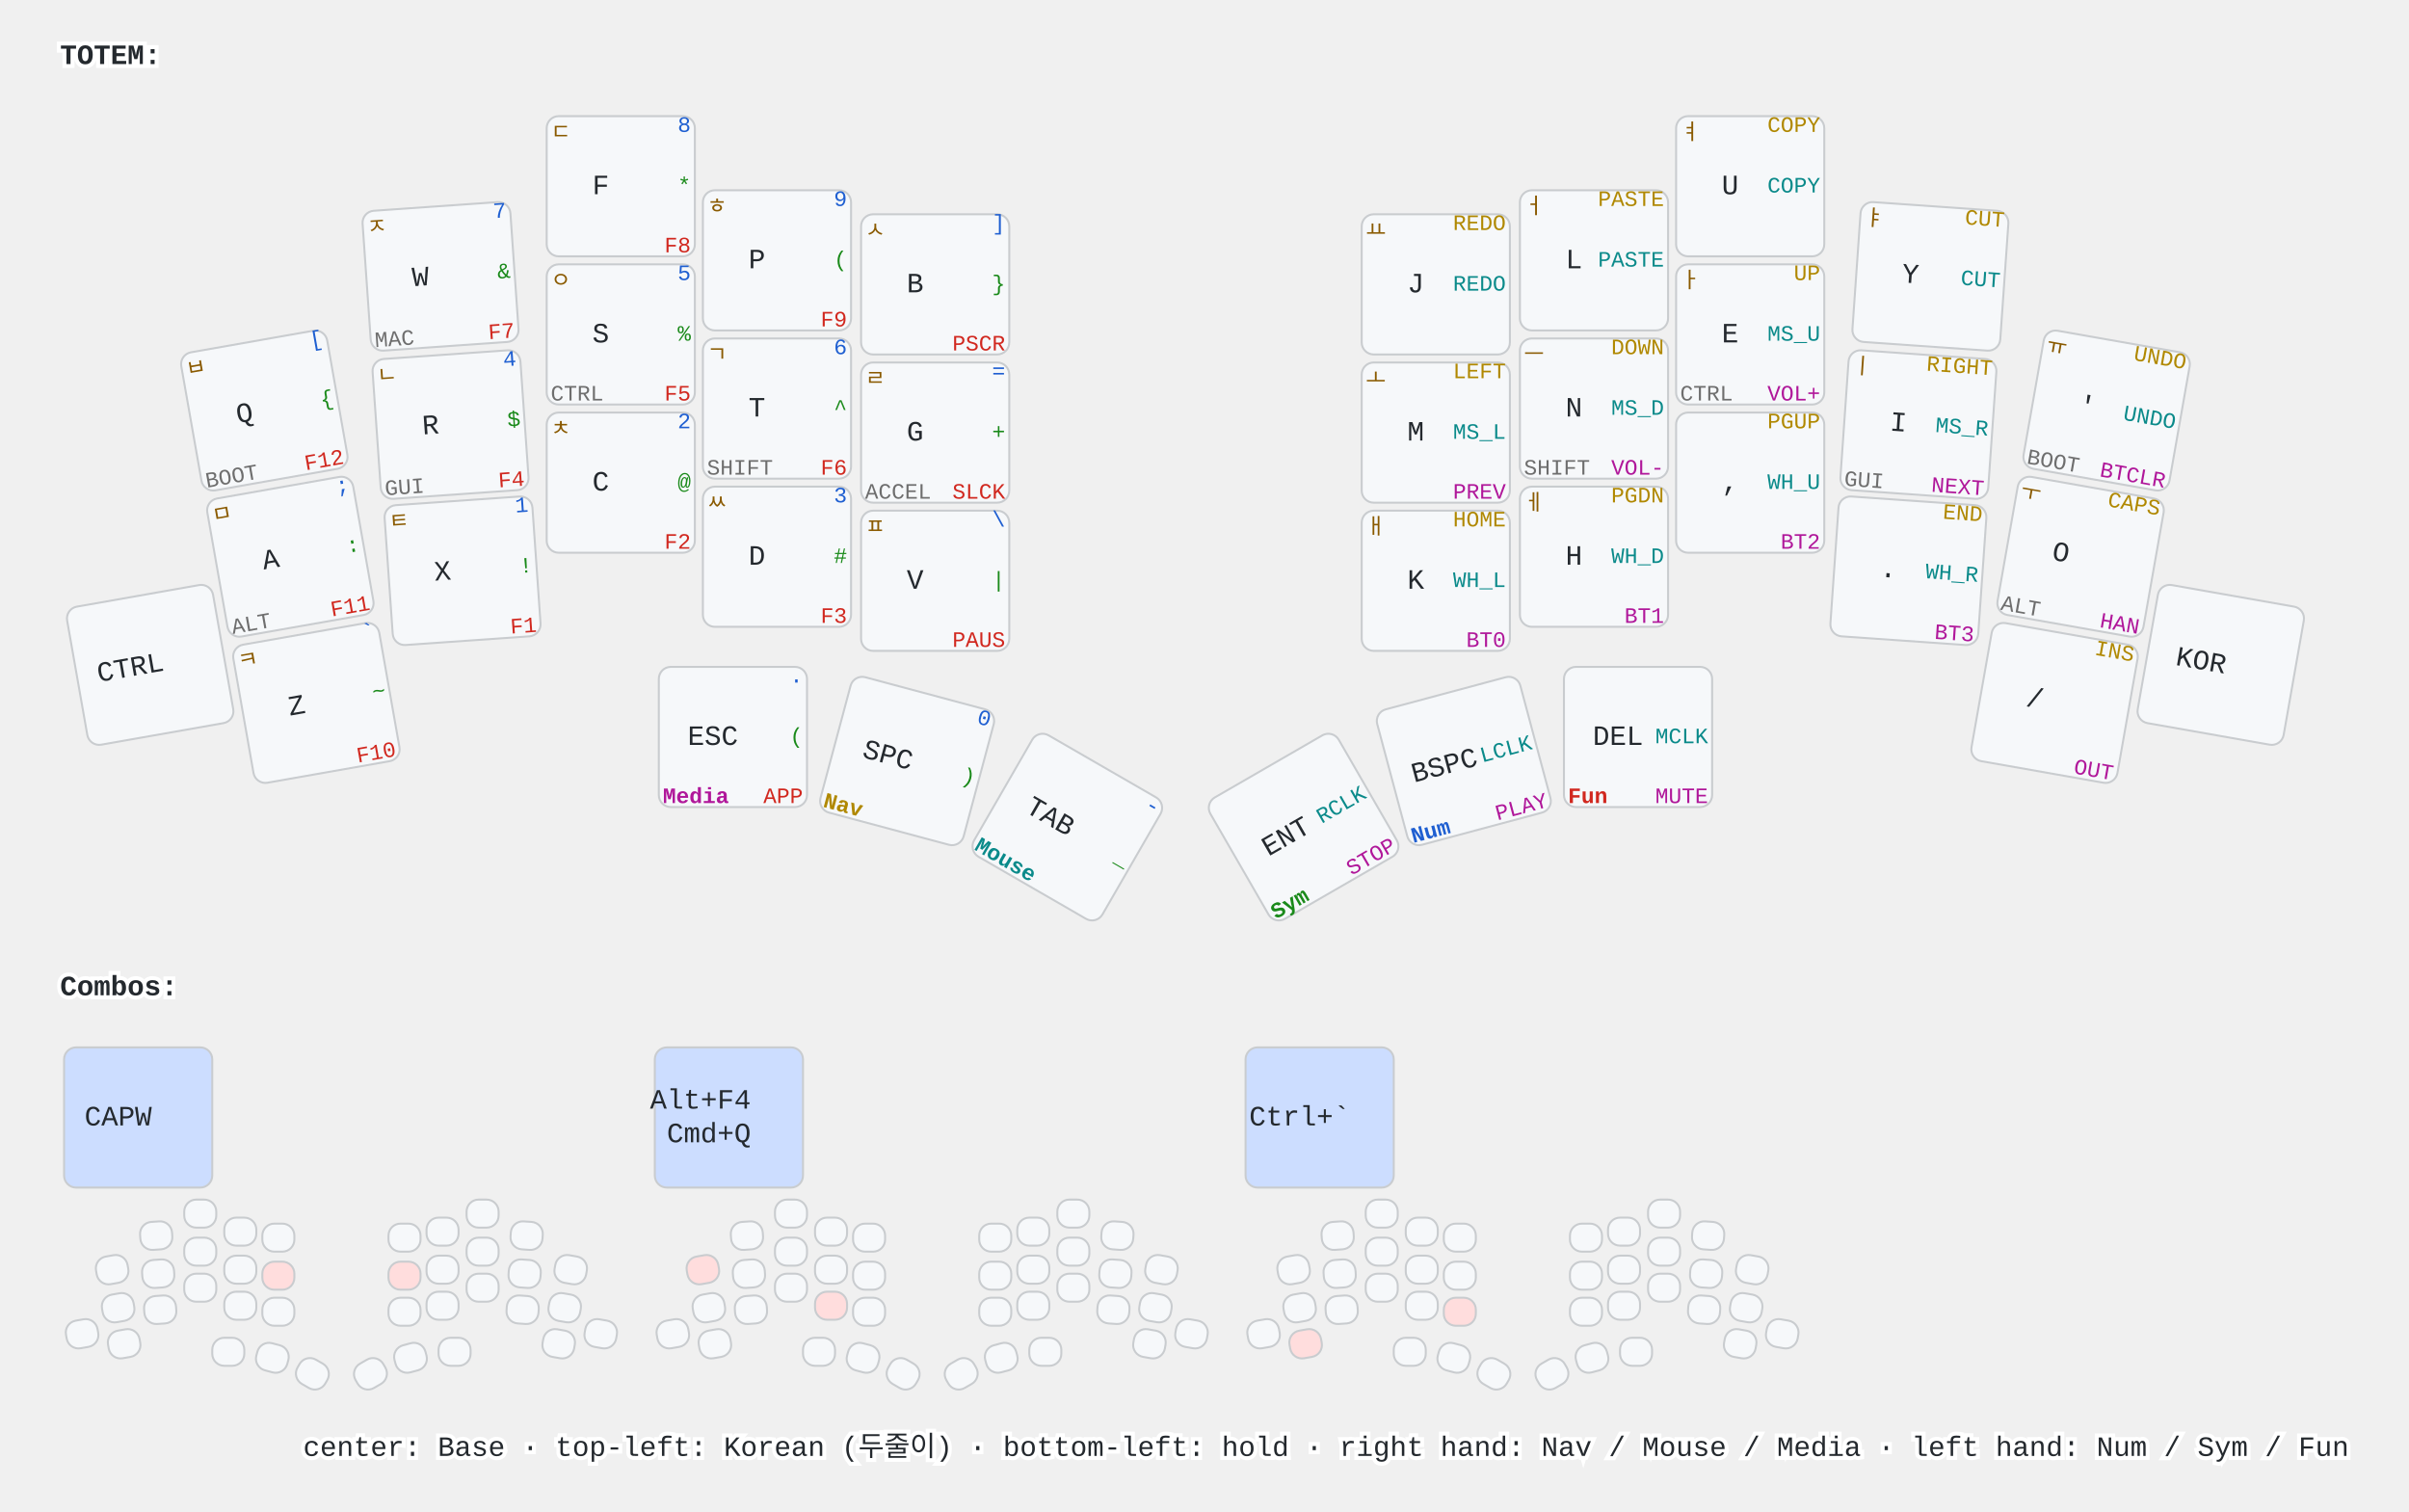
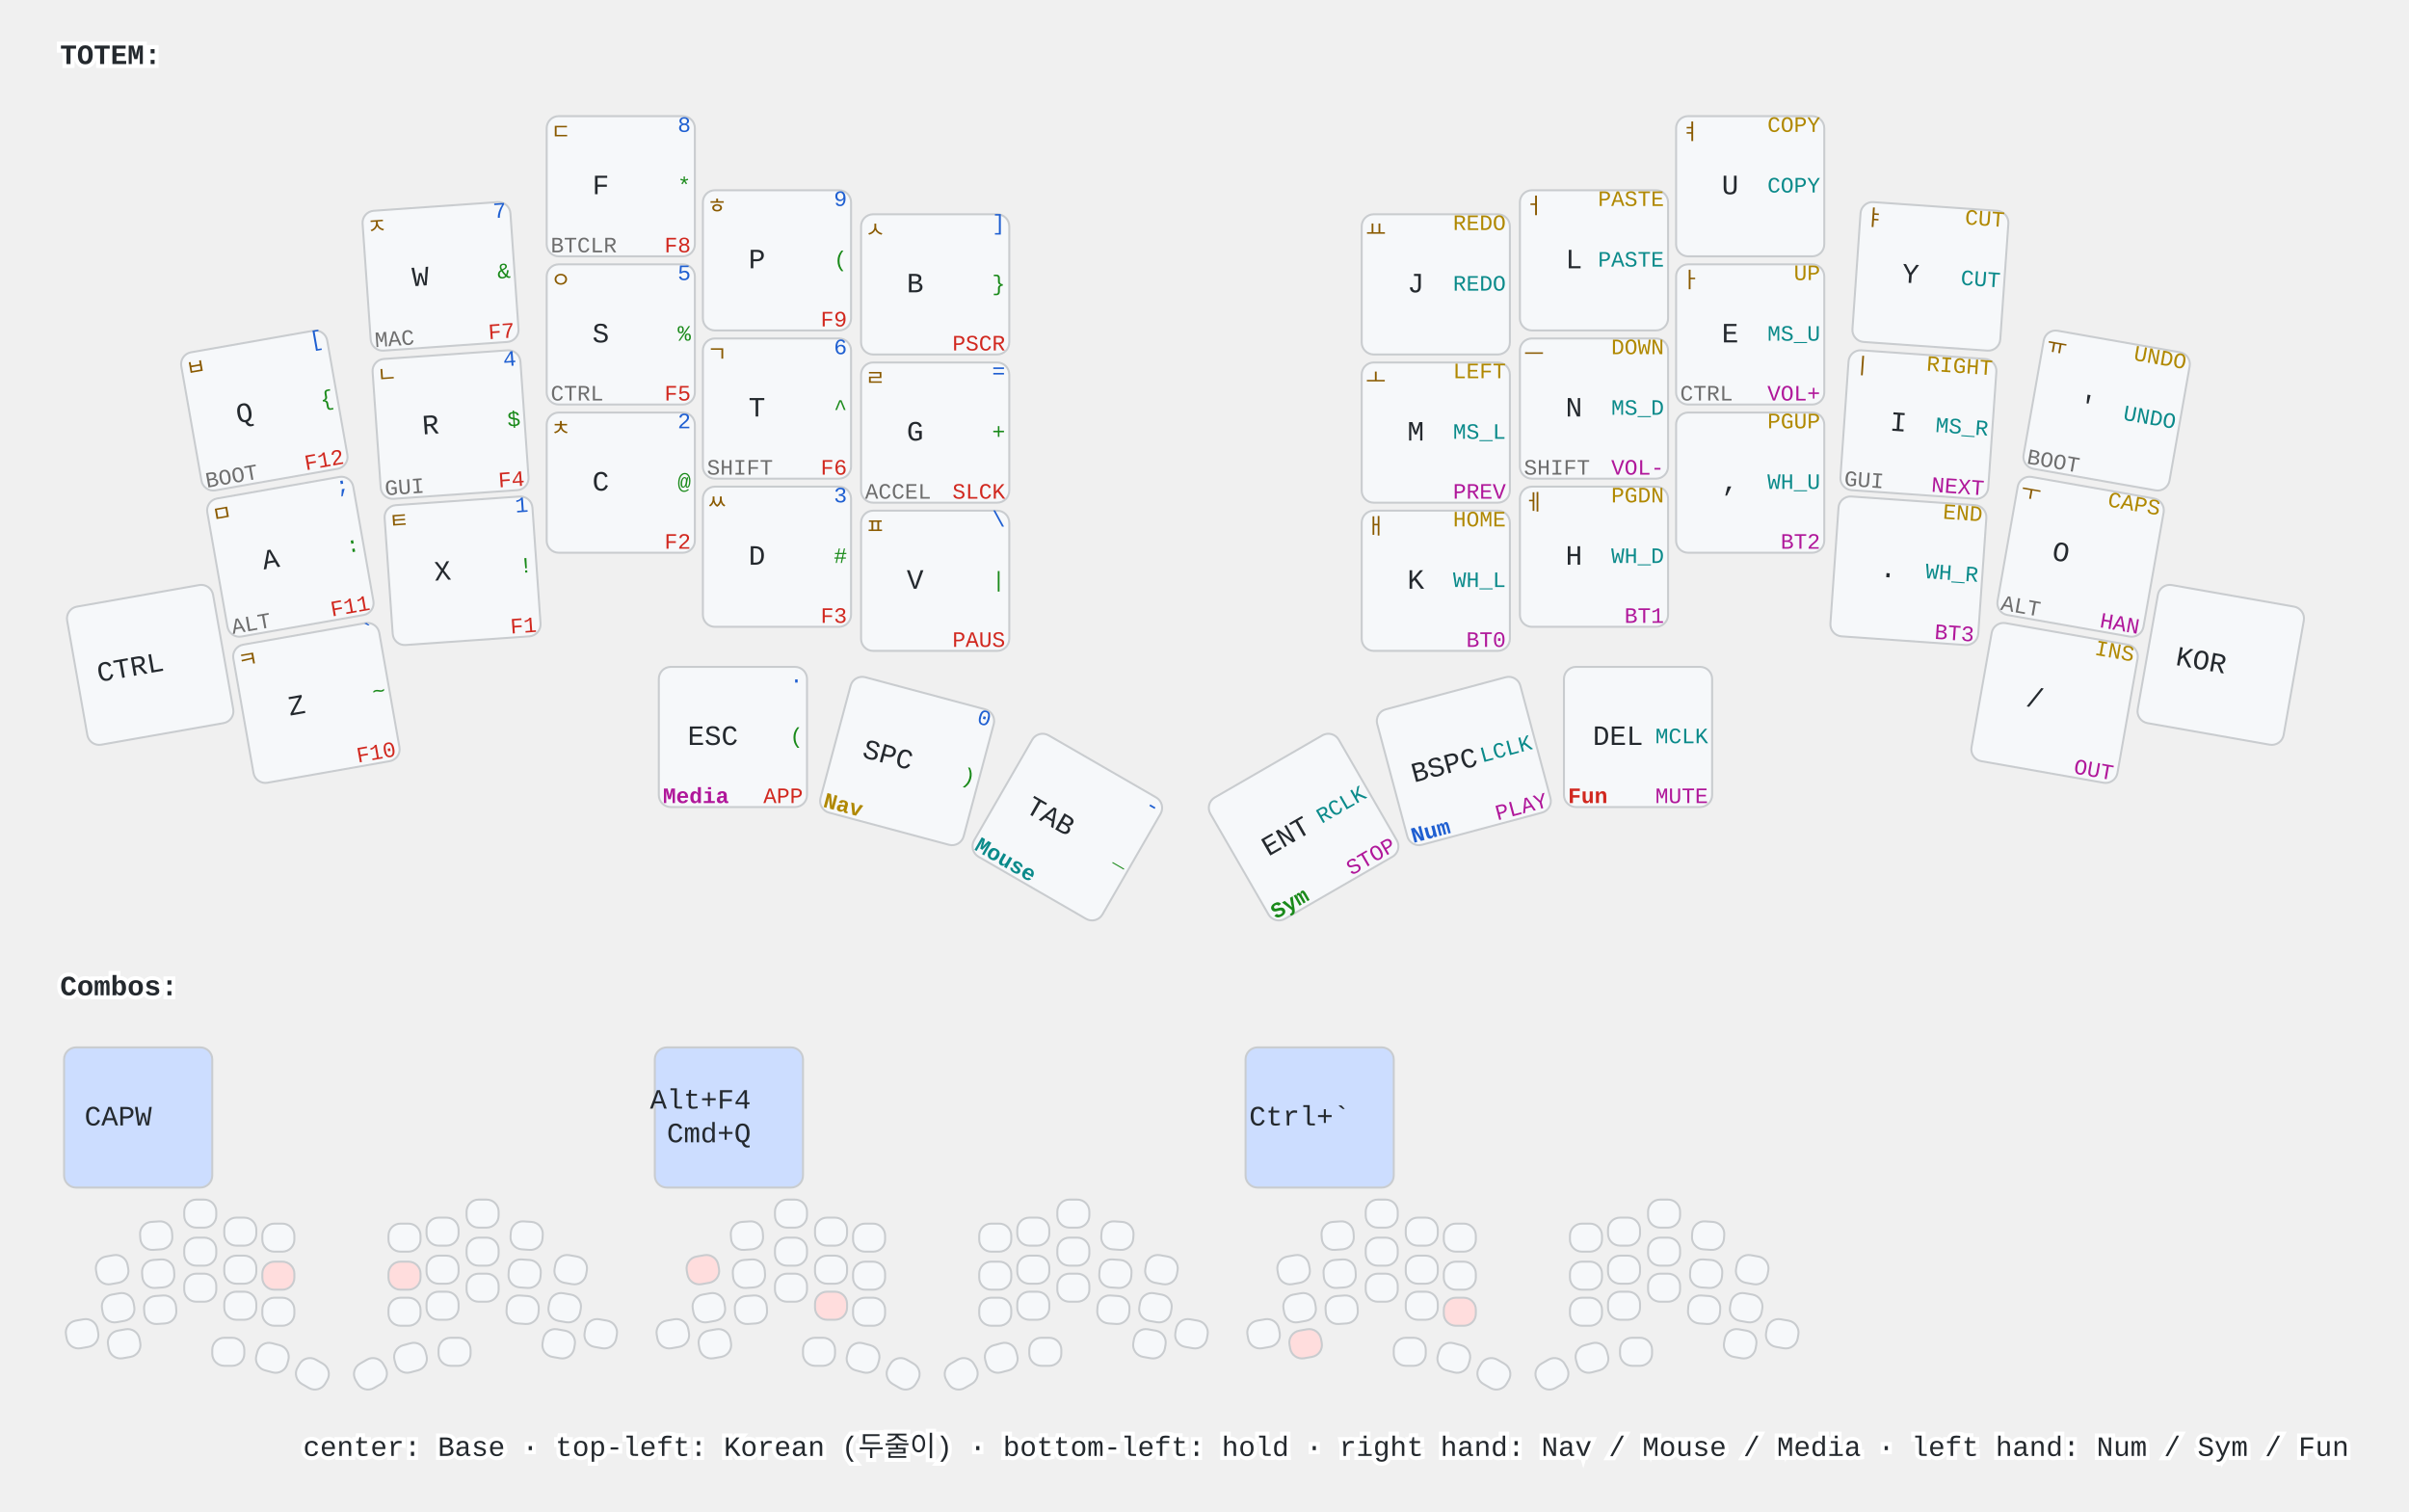
<svg xmlns="http://www.w3.org/2000/svg" width="1203" height="755" viewBox="0 0 1203 755" class="keymap">
  <style>/* inherit to force styles through use tags */
svg path {
    fill: inherit;
}

/* font and background color specifications */
svg.keymap {
    font-family: SFMono-Regular,Consolas,Liberation Mono,Menlo,monospace;
    font-size: 14px;
    font-kerning: normal;
    text-rendering: optimizeLegibility;
    fill: #24292e;
}

/* default key styling */
rect.key {
    fill: #f6f8fa;
}

rect.key, rect.combo {
    stroke: #c9cccf;
    stroke-width: 1;
}

/* default key side styling, only used is draw_key_sides is set */
rect.side {
    filter: brightness(90%);
}

/* color accent for combo boxes */
rect.combo, rect.combo-separate {
    fill: #cdf;
}

/* color accent for held keys */
rect.held, rect.combo.held {
    fill: #fdd;
}

/* color accent for ghost (optional) keys */
rect.ghost, rect.combo.ghost {
    stroke-dasharray: 4, 4;
    stroke-width: 2;
}

text {
    text-anchor: middle;
    dominant-baseline: middle;
}

/* styling for layer labels */
text.label {
    font-weight: bold;
    text-anchor: start;
    stroke: white;
    stroke-width: 4;
    paint-order: stroke;
}

/* styling for optional footer */
text.footer {
    text-anchor: end;
    dominant-baseline: auto;
    stroke: white;
    stroke-width: 4;
    paint-order: stroke;
}

/* styling for combo tap, and key non-tap label text */
text.combo, text.hold, text.shifted, text.left, text.right, text.tl, text.tr, text.bl, text.br {
    font-size: 11px;
}

text.hold, text.bl, text.br {
    text-anchor: middle;
    dominant-baseline: auto;
}

text.shifted, text.tl, text.tr {
    text-anchor: middle;
    dominant-baseline: hanging;
}

text.left, text.tl, text.bl {
    text-anchor: start;
}

text.right, text.tr, text.br {
    text-anchor: end;
}

text.layer-activator {
    text-decoration: underline;
}

/* styling for hold/shifted label text in combo box */
text.combo.hold, text.combo.shifted, text.combo.left, text.combo.right {
    font-size: 8px;
}

/* lighter symbol for transparent keys */
text.trans {
    fill: #7b7e81;
}

/* styling for combo dendrons */
path.combo {
    stroke-width: 1;
    stroke: gray;
    fill: none;
}

/* Start Tabler Icons Cleanup */
/* cannot use height/width with glyphs */
.icon-tabler &gt; path {
    fill: inherit;
    stroke: inherit;
    stroke-width: 2;
}
/* hide tabler's default box */
.icon-tabler &gt; path[stroke="none"][fill="none"] {
    visibility: hidden;
}
/* End Tabler Icons Cleanup */

text.tl, text.tr, text.bl, text.br, text.left, text.right { font-size: 11px; }
text.tl { fill: #8a5a00; }
text.bl { fill: #6e6e6e; }
text.right-hand.tr { fill: #b08800; }
text.right-hand.right { fill: #0a8a8a; }
text.right-hand.br { fill: #b0179a; }
text.left-hand.tr { fill: #1f5fd1; }
text.left-hand.right { fill: #1a8a1a; }
text.left-hand.br { fill: #d1281f; }
/* thumb layer keys: label in the same color as the layer's legends */
text.layer-nav.bl { fill: #b08800; font-weight: bold; }
text.layer-mouse.bl { fill: #0a8a8a; font-weight: bold; }
text.layer-media.bl { fill: #b0179a; font-weight: bold; }
text.layer-num.bl { fill: #1f5fd1; font-weight: bold; }
text.layer-sym.bl { fill: #1a8a1a; font-weight: bold; }
text.layer-fun.bl { fill: #d1281f; font-weight: bold; }
</style>
  <g transform="translate(30, 0)" class="layer-TOTEM">
    <text x="0" y="28" class="label" id="TOTEM">TOTEM:</text>
    <g transform="translate(0, 56)">
      <g transform="translate(102, 149) rotate(-10.0)" class="key left-hand keypos-0">
        <rect rx="6" ry="6" x="-37" y="-35" width="74" height="70" class="key left-hand" />
        <text x="-10" y="0" class="key left-hand tap">Q</text>
        <text x="35" y="0" class="key left-hand right">{</text>
        <text x="-35" y="-33" class="key left-hand tl">ㅂ</text>
        <text x="35" y="-33" class="key left-hand tr">[</text>
        <text x="-35" y="33" class="key left-hand bl">BOOT</text>
        <text x="35" y="33" class="key left-hand br">F12</text>
      </g>
      <g transform="translate(190, 82) rotate(-4.0)" class="key left-hand keypos-1">
        <rect rx="6" ry="6" x="-37" y="-35" width="74" height="70" class="key left-hand" />
        <text x="-10" y="0" class="key left-hand tap">W</text>
        <text x="35" y="0" class="key left-hand right">&amp;</text>
        <text x="-35" y="-33" class="key left-hand tl">ㅈ</text>
        <text x="35" y="-33" class="key left-hand tr">7</text>
        <text x="-35" y="33" class="key left-hand bl">MAC</text>
        <text x="35" y="33" class="key left-hand br">F7</text>
      </g>
      <g transform="translate(280, 37)" class="key left-hand keypos-2">
        <rect rx="6" ry="6" x="-37" y="-35" width="74" height="70" class="key left-hand" />
        <text x="-10" y="0" class="key left-hand tap">F</text>
        <text x="35" y="0" class="key left-hand right">*</text>
        <text x="-35" y="-33" class="key left-hand tl">ㄷ</text>
        <text x="35" y="-33" class="key left-hand tr">8</text>
+         <text x="-35" y="33" class="key left-hand bl">BTCLR</text>
        <text x="35" y="33" class="key left-hand br">F8</text>
      </g>
      <g transform="translate(358, 74)" class="key left-hand keypos-3">
        <rect rx="6" ry="6" x="-37" y="-35" width="74" height="70" class="key left-hand" />
        <text x="-10" y="0" class="key left-hand tap">P</text>
        <text x="35" y="0" class="key left-hand right">(</text>
        <text x="-35" y="-33" class="key left-hand tl">ㅎ</text>
        <text x="35" y="-33" class="key left-hand tr">9</text>
        <text x="35" y="33" class="key left-hand br">F9</text>
      </g>
      <g transform="translate(437, 86)" class="key left-hand keypos-4">
        <rect rx="6" ry="6" x="-37" y="-35" width="74" height="70" class="key left-hand" />
        <text x="-10" y="0" class="key left-hand tap">B</text>
        <text x="35" y="0" class="key left-hand right">}</text>
        <text x="-35" y="-33" class="key left-hand tl">ㅅ</text>
        <text x="35" y="-33" class="key left-hand tr">]</text>
        <text x="35" y="33" class="key left-hand br">PSCR</text>
      </g>
      <g transform="translate(687, 86)" class="key right-hand keypos-5">
        <rect rx="6" ry="6" x="-37" y="-35" width="74" height="70" class="key right-hand" />
        <text x="-10" y="0" class="key right-hand tap">J</text>
        <text x="35" y="0" class="key right-hand right">REDO</text>
        <text x="-35" y="-33" class="key right-hand tl">ㅛ</text>
        <text x="35" y="-33" class="key right-hand tr">REDO</text>
      </g>
      <g transform="translate(766, 74)" class="key right-hand keypos-6">
        <rect rx="6" ry="6" x="-37" y="-35" width="74" height="70" class="key right-hand" />
        <text x="-10" y="0" class="key right-hand tap">L</text>
        <text x="35" y="0" class="key right-hand right">PASTE</text>
        <text x="-35" y="-33" class="key right-hand tl">ㅓ</text>
        <text x="35" y="-33" class="key right-hand tr">PASTE</text>
      </g>
      <g transform="translate(844, 37)" class="key right-hand keypos-7">
        <rect rx="6" ry="6" x="-37" y="-35" width="74" height="70" class="key right-hand" />
        <text x="-10" y="0" class="key right-hand tap">U</text>
        <text x="35" y="0" class="key right-hand right">COPY</text>
        <text x="-35" y="-33" class="key right-hand tl">ㅕ</text>
        <text x="35" y="-33" class="key right-hand tr">COPY</text>
      </g>
      <g transform="translate(934, 82) rotate(4.0)" class="key right-hand keypos-8">
        <rect rx="6" ry="6" x="-37" y="-35" width="74" height="70" class="key right-hand" />
        <text x="-10" y="0" class="key right-hand tap">Y</text>
        <text x="35" y="0" class="key right-hand right">CUT</text>
        <text x="-35" y="-33" class="key right-hand tl">ㅑ</text>
        <text x="35" y="-33" class="key right-hand tr">CUT</text>
      </g>
      <g transform="translate(1022, 149) rotate(10.0)" class="key right-hand keypos-9">
        <rect rx="6" ry="6" x="-37" y="-35" width="74" height="70" class="key right-hand" />
        <text x="-10" y="0" class="key right-hand tap">'</text>
        <text x="35" y="0" class="key right-hand right">UNDO</text>
        <text x="-35" y="-33" class="key right-hand tl">ㅠ</text>
        <text x="35" y="-33" class="key right-hand tr">UNDO</text>
        <text x="-35" y="33" class="key right-hand bl">BOOT</text>
-         <text x="35" y="33" class="key right-hand br">BTCLR</text>
      </g>
      <g transform="translate(115, 222) rotate(-10.0)" class="key left-hand keypos-10">
        <rect rx="6" ry="6" x="-37" y="-35" width="74" height="70" class="key left-hand" />
        <text x="-10" y="0" class="key left-hand tap">A</text>
        <text x="35" y="0" class="key left-hand right">:</text>
        <text x="-35" y="-33" class="key left-hand tl">ㅁ</text>
        <text x="35" y="-33" class="key left-hand tr">;</text>
        <text x="-35" y="33" class="key left-hand bl">ALT</text>
        <text x="35" y="33" class="key left-hand br">F11</text>
      </g>
      <g transform="translate(195, 156) rotate(-4.0)" class="key left-hand keypos-11">
        <rect rx="6" ry="6" x="-37" y="-35" width="74" height="70" class="key left-hand" />
        <text x="-10" y="0" class="key left-hand tap">R</text>
        <text x="35" y="0" class="key left-hand right">$</text>
        <text x="-35" y="-33" class="key left-hand tl">ㄴ</text>
        <text x="35" y="-33" class="key left-hand tr">4</text>
        <text x="-35" y="33" class="key left-hand bl">GUI</text>
        <text x="35" y="33" class="key left-hand br">F4</text>
      </g>
      <g transform="translate(280, 111)" class="key left-hand keypos-12">
        <rect rx="6" ry="6" x="-37" y="-35" width="74" height="70" class="key left-hand" />
        <text x="-10" y="0" class="key left-hand tap">S</text>
        <text x="35" y="0" class="key left-hand right">%</text>
        <text x="-35" y="-33" class="key left-hand tl">ㅇ</text>
        <text x="35" y="-33" class="key left-hand tr">5</text>
        <text x="-35" y="33" class="key left-hand bl">CTRL</text>
        <text x="35" y="33" class="key left-hand br">F5</text>
      </g>
      <g transform="translate(358, 148)" class="key left-hand keypos-13">
        <rect rx="6" ry="6" x="-37" y="-35" width="74" height="70" class="key left-hand" />
        <text x="-10" y="0" class="key left-hand tap">T</text>
        <text x="35" y="0" class="key left-hand right">^</text>
        <text x="-35" y="-33" class="key left-hand tl">ㄱ</text>
        <text x="35" y="-33" class="key left-hand tr">6</text>
        <text x="-35" y="33" class="key left-hand bl">SHIFT</text>
        <text x="35" y="33" class="key left-hand br">F6</text>
      </g>
      <g transform="translate(437, 160)" class="key left-hand keypos-14">
        <rect rx="6" ry="6" x="-37" y="-35" width="74" height="70" class="key left-hand" />
        <text x="-10" y="0" class="key left-hand tap">G</text>
        <text x="35" y="0" class="key left-hand right">+</text>
        <text x="-35" y="-33" class="key left-hand tl">ㄹ</text>
        <text x="35" y="-33" class="key left-hand tr">=</text>
        <text x="-35" y="33" class="key left-hand bl">ACCEL</text>
        <text x="35" y="33" class="key left-hand br">SLCK</text>
      </g>
      <g transform="translate(687, 160)" class="key right-hand keypos-15">
        <rect rx="6" ry="6" x="-37" y="-35" width="74" height="70" class="key right-hand" />
        <text x="-10" y="0" class="key right-hand tap">M</text>
        <text x="35" y="0" class="key right-hand right">MS_L</text>
        <text x="-35" y="-33" class="key right-hand tl">ㅗ</text>
        <text x="35" y="-33" class="key right-hand tr">LEFT</text>
        <text x="35" y="33" class="key right-hand br">PREV</text>
      </g>
      <g transform="translate(766, 148)" class="key right-hand keypos-16">
        <rect rx="6" ry="6" x="-37" y="-35" width="74" height="70" class="key right-hand" />
        <text x="-10" y="0" class="key right-hand tap">N</text>
        <text x="35" y="0" class="key right-hand right">MS_D</text>
        <text x="-35" y="-33" class="key right-hand tl">ㅡ</text>
        <text x="35" y="-33" class="key right-hand tr">DOWN</text>
        <text x="-35" y="33" class="key right-hand bl">SHIFT</text>
        <text x="35" y="33" class="key right-hand br">VOL-</text>
      </g>
      <g transform="translate(844, 111)" class="key right-hand keypos-17">
        <rect rx="6" ry="6" x="-37" y="-35" width="74" height="70" class="key right-hand" />
        <text x="-10" y="0" class="key right-hand tap">E</text>
        <text x="35" y="0" class="key right-hand right">MS_U</text>
        <text x="-35" y="-33" class="key right-hand tl">ㅏ</text>
        <text x="35" y="-33" class="key right-hand tr">UP</text>
        <text x="-35" y="33" class="key right-hand bl">CTRL</text>
        <text x="35" y="33" class="key right-hand br">VOL+</text>
      </g>
      <g transform="translate(928, 156) rotate(4.0)" class="key right-hand keypos-18">
        <rect rx="6" ry="6" x="-37" y="-35" width="74" height="70" class="key right-hand" />
        <text x="-10" y="0" class="key right-hand tap">I</text>
        <text x="35" y="0" class="key right-hand right">MS_R</text>
        <text x="-35" y="-33" class="key right-hand tl">ㅣ</text>
        <text x="35" y="-33" class="key right-hand tr">RIGHT</text>
        <text x="-35" y="33" class="key right-hand bl">GUI</text>
        <text x="35" y="33" class="key right-hand br">NEXT</text>
      </g>
      <g transform="translate(1009, 222) rotate(10.0)" class="key right-hand keypos-19">
        <rect rx="6" ry="6" x="-37" y="-35" width="74" height="70" class="key right-hand" />
        <text x="-10" y="0" class="key right-hand tap">O</text>
        <text x="-35" y="-33" class="key right-hand tl">ㅜ</text>
        <text x="35" y="-33" class="key right-hand tr">CAPS</text>
        <text x="-35" y="33" class="key right-hand bl">ALT</text>
        <text x="35" y="33" class="key right-hand br">HAN</text>
      </g>
      <g transform="translate(45, 276) rotate(-10.0)" class="key left-hand keypos-20">
        <rect rx="6" ry="6" x="-37" y="-35" width="74" height="70" class="key left-hand" />
        <text x="-10" y="0" class="key left-hand tap">CTRL</text>
      </g>
      <g transform="translate(128, 295) rotate(-10.0)" class="key left-hand keypos-21">
        <rect rx="6" ry="6" x="-37" y="-35" width="74" height="70" class="key left-hand" />
        <text x="-10" y="0" class="key left-hand tap">Z</text>
        <text x="35" y="0" class="key left-hand right">~</text>
        <text x="-35" y="-33" class="key left-hand tl">ㅋ</text>
        <text x="35" y="-33" class="key left-hand tr">`</text>
        <text x="35" y="33" class="key left-hand br">F10</text>
      </g>
      <g transform="translate(201, 229) rotate(-4.0)" class="key left-hand keypos-22">
        <rect rx="6" ry="6" x="-37" y="-35" width="74" height="70" class="key left-hand" />
        <text x="-10" y="0" class="key left-hand tap">X</text>
        <text x="35" y="0" class="key left-hand right">!</text>
        <text x="-35" y="-33" class="key left-hand tl">ㅌ</text>
        <text x="35" y="-33" class="key left-hand tr">1</text>
        <text x="35" y="33" class="key left-hand br">F1</text>
      </g>
      <g transform="translate(280, 185)" class="key left-hand keypos-23">
        <rect rx="6" ry="6" x="-37" y="-35" width="74" height="70" class="key left-hand" />
        <text x="-10" y="0" class="key left-hand tap">C</text>
        <text x="35" y="0" class="key left-hand right">@</text>
        <text x="-35" y="-33" class="key left-hand tl">ㅊ</text>
        <text x="35" y="-33" class="key left-hand tr">2</text>
        <text x="35" y="33" class="key left-hand br">F2</text>
      </g>
      <g transform="translate(358, 222)" class="key left-hand keypos-24">
        <rect rx="6" ry="6" x="-37" y="-35" width="74" height="70" class="key left-hand" />
        <text x="-10" y="0" class="key left-hand tap">D</text>
        <text x="35" y="0" class="key left-hand right">#</text>
        <text x="-35" y="-33" class="key left-hand tl">ㅆ</text>
        <text x="35" y="-33" class="key left-hand tr">3</text>
        <text x="35" y="33" class="key left-hand br">F3</text>
      </g>
      <g transform="translate(437, 234)" class="key left-hand keypos-25">
        <rect rx="6" ry="6" x="-37" y="-35" width="74" height="70" class="key left-hand" />
        <text x="-10" y="0" class="key left-hand tap">V</text>
        <text x="35" y="0" class="key left-hand right">|</text>
        <text x="-35" y="-33" class="key left-hand tl">ㅍ</text>
        <text x="35" y="-33" class="key left-hand tr">\</text>
        <text x="35" y="33" class="key left-hand br">PAUS</text>
      </g>
      <g transform="translate(687, 234)" class="key right-hand keypos-26">
        <rect rx="6" ry="6" x="-37" y="-35" width="74" height="70" class="key right-hand" />
        <text x="-10" y="0" class="key right-hand tap">K</text>
        <text x="35" y="0" class="key right-hand right">WH_L</text>
        <text x="-35" y="-33" class="key right-hand tl">ㅐ</text>
        <text x="35" y="-33" class="key right-hand tr">HOME</text>
        <text x="35" y="33" class="key right-hand br">BT0</text>
      </g>
      <g transform="translate(766, 222)" class="key right-hand keypos-27">
        <rect rx="6" ry="6" x="-37" y="-35" width="74" height="70" class="key right-hand" />
        <text x="-10" y="0" class="key right-hand tap">H</text>
        <text x="35" y="0" class="key right-hand right">WH_D</text>
        <text x="-35" y="-33" class="key right-hand tl">ㅔ</text>
        <text x="35" y="-33" class="key right-hand tr">PGDN</text>
        <text x="35" y="33" class="key right-hand br">BT1</text>
      </g>
      <g transform="translate(844, 185)" class="key right-hand keypos-28">
        <rect rx="6" ry="6" x="-37" y="-35" width="74" height="70" class="key right-hand" />
        <text x="-10" y="0" class="key right-hand tap">,</text>
        <text x="35" y="0" class="key right-hand right">WH_U</text>
        <text x="35" y="-33" class="key right-hand tr">PGUP</text>
        <text x="35" y="33" class="key right-hand br">BT2</text>
      </g>
      <g transform="translate(923, 229) rotate(4.0)" class="key right-hand keypos-29">
        <rect rx="6" ry="6" x="-37" y="-35" width="74" height="70" class="key right-hand" />
        <text x="-10" y="0" class="key right-hand tap">.</text>
        <text x="35" y="0" class="key right-hand right">WH_R</text>
        <text x="35" y="-33" class="key right-hand tr">END</text>
        <text x="35" y="33" class="key right-hand br">BT3</text>
      </g>
      <g transform="translate(996, 295) rotate(10.0)" class="key right-hand keypos-30">
        <rect rx="6" ry="6" x="-37" y="-35" width="74" height="70" class="key right-hand" />
        <text x="-10" y="0" class="key right-hand tap">/</text>
        <text x="35" y="-33" class="key right-hand tr">INS</text>
        <text x="35" y="33" class="key right-hand br">OUT</text>
      </g>
      <g transform="translate(1079, 276) rotate(10.0)" class="key right-hand keypos-31">
        <rect rx="6" ry="6" x="-37" y="-35" width="74" height="70" class="key right-hand" />
        <text x="-10" y="0" class="key right-hand tap">KOR</text>
      </g>
      <g transform="translate(336, 312)" class="key left-hand layer-media keypos-32">
        <rect rx="6" ry="6" x="-37" y="-35" width="74" height="70" class="key left-hand layer-media" />
        <text x="-10" y="0" class="key left-hand layer-media tap">ESC</text>
        <text x="35" y="0" class="key left-hand layer-media right">(</text>
        <text x="35" y="-33" class="key left-hand layer-media tr">.</text>
        <text x="-35" y="33" class="key left-hand layer-media bl">Media</text>
        <text x="35" y="33" class="key left-hand layer-media br">APP</text>
      </g>
      <g transform="translate(423, 324) rotate(15.0)" class="key left-hand layer-nav keypos-33">
        <rect rx="6" ry="6" x="-37" y="-35" width="74" height="70" class="key left-hand layer-nav" />
        <text x="-10" y="0" class="key left-hand layer-nav tap">SPC</text>
        <text x="35" y="0" class="key left-hand layer-nav right">)</text>
        <text x="35" y="-33" class="key left-hand layer-nav tr">0</text>
        <text x="-35" y="33" class="key left-hand layer-nav bl">Nav</text>
      </g>
      <g transform="translate(503, 357) rotate(30.0)" class="key left-hand layer-mouse keypos-34">
        <rect rx="6" ry="6" x="-37" y="-35" width="74" height="70" class="key left-hand layer-mouse" />
        <text x="-10" y="0" class="key left-hand layer-mouse tap">TAB</text>
        <text x="35" y="0" class="key left-hand layer-mouse right">_</text>
        <text x="35" y="-33" class="key left-hand layer-mouse tr">-</text>
        <text x="-35" y="33" class="key left-hand layer-mouse bl">Mouse</text>
      </g>
      <g transform="translate(621, 357) rotate(-30.0)" class="key right-hand layer-sym keypos-35">
        <rect rx="6" ry="6" x="-37" y="-35" width="74" height="70" class="key right-hand layer-sym" />
        <text x="-10" y="0" class="key right-hand layer-sym tap">ENT</text>
        <text x="35" y="0" class="key right-hand layer-sym right">RCLK</text>
        <text x="-35" y="33" class="key right-hand layer-sym bl">Sym</text>
        <text x="35" y="33" class="key right-hand layer-sym br">STOP</text>
      </g>
      <g transform="translate(701, 324) rotate(-15.0)" class="key right-hand layer-num keypos-36">
        <rect rx="6" ry="6" x="-37" y="-35" width="74" height="70" class="key right-hand layer-num" />
        <text x="-10" y="0" class="key right-hand layer-num tap">BSPC</text>
        <text x="35" y="0" class="key right-hand layer-num right">LCLK</text>
        <text x="-35" y="33" class="key right-hand layer-num bl">Num</text>
        <text x="35" y="33" class="key right-hand layer-num br">PLAY</text>
      </g>
      <g transform="translate(788, 312)" class="key right-hand layer-fun keypos-37">
        <rect rx="6" ry="6" x="-37" y="-35" width="74" height="70" class="key right-hand layer-fun" />
        <text x="-10" y="0" class="key right-hand layer-fun tap">DEL</text>
        <text x="35" y="0" class="key right-hand layer-fun right">MCLK</text>
        <text x="-35" y="33" class="key right-hand layer-fun bl">Fun</text>
        <text x="35" y="33" class="key right-hand layer-fun br">MUTE</text>
      </g>
    </g>
  </g>
  <text x="30" y="493" class="label" id="Combos">Combos:</text>
  <g transform="translate(30, 465)" class="layer-combopos-0">
    <g transform="translate(0, 56)">
      <g transform="translate(39, 37)" class="key  combo-separate keypos-0">
        <rect rx="6" ry="6" x="-37" y="-35" width="74" height="70" class="key  combo-separate" />
        <text x="-10" y="0" class="key  combo-separate tap">CAPW</text>
      </g>
      <g transform="translate(26, 113) rotate(-10.0)" class="key keypos-1">
        <rect rx="6" ry="6" x="-8" y="-7" width="16" height="14" class="key" />
      </g>
      <g transform="translate(48, 96) rotate(-4.0)" class="key keypos-2">
        <rect rx="6" ry="6" x="-8" y="-7" width="16" height="14" class="key" />
      </g>
      <g transform="translate(70, 85)" class="key keypos-3">
        <rect rx="6" ry="6" x="-8" y="-7" width="16" height="14" class="key" />
      </g>
      <g transform="translate(90, 94)" class="key keypos-4">
        <rect rx="6" ry="6" x="-8" y="-7" width="16" height="14" class="key" />
      </g>
      <g transform="translate(109, 97)" class="key keypos-5">
        <rect rx="6" ry="6" x="-8" y="-7" width="16" height="14" class="key" />
      </g>
      <g transform="translate(172, 97)" class="key keypos-6">
        <rect rx="6" ry="6" x="-8" y="-7" width="16" height="14" class="key" />
      </g>
      <g transform="translate(191, 94)" class="key keypos-7">
        <rect rx="6" ry="6" x="-8" y="-7" width="16" height="14" class="key" />
      </g>
      <g transform="translate(211, 85)" class="key keypos-8">
        <rect rx="6" ry="6" x="-8" y="-7" width="16" height="14" class="key" />
      </g>
      <g transform="translate(233, 96) rotate(4.0)" class="key keypos-9">
        <rect rx="6" ry="6" x="-8" y="-7" width="16" height="14" class="key" />
      </g>
      <g transform="translate(255, 113) rotate(10.0)" class="key keypos-10">
        <rect rx="6" ry="6" x="-8" y="-7" width="16" height="14" class="key" />
      </g>
      <g transform="translate(29, 132) rotate(-10.0)" class="key keypos-11">
        <rect rx="6" ry="6" x="-8" y="-7" width="16" height="14" class="key" />
      </g>
      <g transform="translate(49, 115) rotate(-4.0)" class="key keypos-12">
        <rect rx="6" ry="6" x="-8" y="-7" width="16" height="14" class="key" />
      </g>
      <g transform="translate(70, 104)" class="key keypos-13">
        <rect rx="6" ry="6" x="-8" y="-7" width="16" height="14" class="key" />
      </g>
      <g transform="translate(90, 113)" class="key keypos-14">
        <rect rx="6" ry="6" x="-8" y="-7" width="16" height="14" class="key" />
      </g>
      <g transform="translate(109, 116)" class="key held keypos-15">
        <rect rx="6" ry="6" x="-8" y="-7" width="16" height="14" class="key held" />
      </g>
      <g transform="translate(172, 116)" class="key held keypos-16">
        <rect rx="6" ry="6" x="-8" y="-7" width="16" height="14" class="key held" />
      </g>
      <g transform="translate(191, 113)" class="key keypos-17">
        <rect rx="6" ry="6" x="-8" y="-7" width="16" height="14" class="key" />
      </g>
      <g transform="translate(211, 104)" class="key keypos-18">
        <rect rx="6" ry="6" x="-8" y="-7" width="16" height="14" class="key" />
      </g>
      <g transform="translate(232, 115) rotate(4.0)" class="key keypos-19">
        <rect rx="6" ry="6" x="-8" y="-7" width="16" height="14" class="key" />
      </g>
      <g transform="translate(252, 132) rotate(10.0)" class="key keypos-20">
        <rect rx="6" ry="6" x="-8" y="-7" width="16" height="14" class="key" />
      </g>
      <g transform="translate(11, 145) rotate(-10.0)" class="key keypos-21">
        <rect rx="6" ry="6" x="-8" y="-7" width="16" height="14" class="key" />
      </g>
      <g transform="translate(32, 150) rotate(-10.0)" class="key keypos-22">
        <rect rx="6" ry="6" x="-8" y="-7" width="16" height="14" class="key" />
      </g>
      <g transform="translate(50, 133) rotate(-4.0)" class="key keypos-23">
        <rect rx="6" ry="6" x="-8" y="-7" width="16" height="14" class="key" />
      </g>
      <g transform="translate(70, 122)" class="key keypos-24">
        <rect rx="6" ry="6" x="-8" y="-7" width="16" height="14" class="key" />
      </g>
      <g transform="translate(90, 131)" class="key keypos-25">
        <rect rx="6" ry="6" x="-8" y="-7" width="16" height="14" class="key" />
      </g>
      <g transform="translate(109, 134)" class="key keypos-26">
        <rect rx="6" ry="6" x="-8" y="-7" width="16" height="14" class="key" />
      </g>
      <g transform="translate(172, 134)" class="key keypos-27">
        <rect rx="6" ry="6" x="-8" y="-7" width="16" height="14" class="key" />
      </g>
      <g transform="translate(191, 131)" class="key keypos-28">
        <rect rx="6" ry="6" x="-8" y="-7" width="16" height="14" class="key" />
      </g>
      <g transform="translate(211, 122)" class="key keypos-29">
        <rect rx="6" ry="6" x="-8" y="-7" width="16" height="14" class="key" />
      </g>
      <g transform="translate(231, 133) rotate(4.0)" class="key keypos-30">
        <rect rx="6" ry="6" x="-8" y="-7" width="16" height="14" class="key" />
      </g>
      <g transform="translate(249, 150) rotate(10.0)" class="key keypos-31">
        <rect rx="6" ry="6" x="-8" y="-7" width="16" height="14" class="key" />
      </g>
      <g transform="translate(270, 145) rotate(10.0)" class="key keypos-32">
        <rect rx="6" ry="6" x="-8" y="-7" width="16" height="14" class="key" />
      </g>
      <g transform="translate(84, 154)" class="key keypos-33">
        <rect rx="6" ry="6" x="-8" y="-7" width="16" height="14" class="key" />
      </g>
      <g transform="translate(106, 157) rotate(15.0)" class="key keypos-34">
        <rect rx="6" ry="6" x="-8" y="-7" width="16" height="14" class="key" />
      </g>
      <g transform="translate(126, 165) rotate(30.0)" class="key keypos-35">
        <rect rx="6" ry="6" x="-8" y="-7" width="16" height="14" class="key" />
      </g>
      <g transform="translate(155, 165) rotate(-30.0)" class="key keypos-36">
        <rect rx="6" ry="6" x="-8" y="-7" width="16" height="14" class="key" />
      </g>
      <g transform="translate(175, 157) rotate(-15.0)" class="key keypos-37">
        <rect rx="6" ry="6" x="-8" y="-7" width="16" height="14" class="key" />
      </g>
      <g transform="translate(197, 154)" class="key keypos-38">
        <rect rx="6" ry="6" x="-8" y="-7" width="16" height="14" class="key" />
      </g>
    </g>
  </g>
  <g transform="translate(325, 465)" class="layer-combopos-1">
    <g transform="translate(0, 56)">
      <g transform="translate(39, 37)" class="key  combo-separate keypos-0">
        <rect rx="6" ry="6" x="-37" y="-35" width="74" height="70" class="key  combo-separate" />
        <text x="-10" y="0" class="key  combo-separate tap">
          <tspan x="-10" dy="-0.6em">Alt+F4</tspan>
          <tspan x="-10" dy="1.2em">Cmd+Q</tspan>
        </text>
      </g>
      <g transform="translate(26, 113) rotate(-10.0)" class="key held keypos-1">
        <rect rx="6" ry="6" x="-8" y="-7" width="16" height="14" class="key held" />
      </g>
      <g transform="translate(48, 96) rotate(-4.0)" class="key keypos-2">
        <rect rx="6" ry="6" x="-8" y="-7" width="16" height="14" class="key" />
      </g>
      <g transform="translate(70, 85)" class="key keypos-3">
        <rect rx="6" ry="6" x="-8" y="-7" width="16" height="14" class="key" />
      </g>
      <g transform="translate(90, 94)" class="key keypos-4">
        <rect rx="6" ry="6" x="-8" y="-7" width="16" height="14" class="key" />
      </g>
      <g transform="translate(109, 97)" class="key keypos-5">
        <rect rx="6" ry="6" x="-8" y="-7" width="16" height="14" class="key" />
      </g>
      <g transform="translate(172, 97)" class="key keypos-6">
        <rect rx="6" ry="6" x="-8" y="-7" width="16" height="14" class="key" />
      </g>
      <g transform="translate(191, 94)" class="key keypos-7">
        <rect rx="6" ry="6" x="-8" y="-7" width="16" height="14" class="key" />
      </g>
      <g transform="translate(211, 85)" class="key keypos-8">
        <rect rx="6" ry="6" x="-8" y="-7" width="16" height="14" class="key" />
      </g>
      <g transform="translate(233, 96) rotate(4.0)" class="key keypos-9">
        <rect rx="6" ry="6" x="-8" y="-7" width="16" height="14" class="key" />
      </g>
      <g transform="translate(255, 113) rotate(10.0)" class="key keypos-10">
        <rect rx="6" ry="6" x="-8" y="-7" width="16" height="14" class="key" />
      </g>
      <g transform="translate(29, 132) rotate(-10.0)" class="key keypos-11">
        <rect rx="6" ry="6" x="-8" y="-7" width="16" height="14" class="key" />
      </g>
      <g transform="translate(49, 115) rotate(-4.0)" class="key keypos-12">
        <rect rx="6" ry="6" x="-8" y="-7" width="16" height="14" class="key" />
      </g>
      <g transform="translate(70, 104)" class="key keypos-13">
        <rect rx="6" ry="6" x="-8" y="-7" width="16" height="14" class="key" />
      </g>
      <g transform="translate(90, 113)" class="key keypos-14">
        <rect rx="6" ry="6" x="-8" y="-7" width="16" height="14" class="key" />
      </g>
      <g transform="translate(109, 116)" class="key keypos-15">
        <rect rx="6" ry="6" x="-8" y="-7" width="16" height="14" class="key" />
      </g>
      <g transform="translate(172, 116)" class="key keypos-16">
        <rect rx="6" ry="6" x="-8" y="-7" width="16" height="14" class="key" />
      </g>
      <g transform="translate(191, 113)" class="key keypos-17">
        <rect rx="6" ry="6" x="-8" y="-7" width="16" height="14" class="key" />
      </g>
      <g transform="translate(211, 104)" class="key keypos-18">
        <rect rx="6" ry="6" x="-8" y="-7" width="16" height="14" class="key" />
      </g>
      <g transform="translate(232, 115) rotate(4.0)" class="key keypos-19">
        <rect rx="6" ry="6" x="-8" y="-7" width="16" height="14" class="key" />
      </g>
      <g transform="translate(252, 132) rotate(10.0)" class="key keypos-20">
        <rect rx="6" ry="6" x="-8" y="-7" width="16" height="14" class="key" />
      </g>
      <g transform="translate(11, 145) rotate(-10.0)" class="key keypos-21">
        <rect rx="6" ry="6" x="-8" y="-7" width="16" height="14" class="key" />
      </g>
      <g transform="translate(32, 150) rotate(-10.0)" class="key keypos-22">
        <rect rx="6" ry="6" x="-8" y="-7" width="16" height="14" class="key" />
      </g>
      <g transform="translate(50, 133) rotate(-4.0)" class="key keypos-23">
        <rect rx="6" ry="6" x="-8" y="-7" width="16" height="14" class="key" />
      </g>
      <g transform="translate(70, 122)" class="key keypos-24">
        <rect rx="6" ry="6" x="-8" y="-7" width="16" height="14" class="key" />
      </g>
      <g transform="translate(90, 131)" class="key held keypos-25">
        <rect rx="6" ry="6" x="-8" y="-7" width="16" height="14" class="key held" />
      </g>
      <g transform="translate(109, 134)" class="key keypos-26">
        <rect rx="6" ry="6" x="-8" y="-7" width="16" height="14" class="key" />
      </g>
      <g transform="translate(172, 134)" class="key keypos-27">
        <rect rx="6" ry="6" x="-8" y="-7" width="16" height="14" class="key" />
      </g>
      <g transform="translate(191, 131)" class="key keypos-28">
        <rect rx="6" ry="6" x="-8" y="-7" width="16" height="14" class="key" />
      </g>
      <g transform="translate(211, 122)" class="key keypos-29">
        <rect rx="6" ry="6" x="-8" y="-7" width="16" height="14" class="key" />
      </g>
      <g transform="translate(231, 133) rotate(4.0)" class="key keypos-30">
        <rect rx="6" ry="6" x="-8" y="-7" width="16" height="14" class="key" />
      </g>
      <g transform="translate(249, 150) rotate(10.0)" class="key keypos-31">
        <rect rx="6" ry="6" x="-8" y="-7" width="16" height="14" class="key" />
      </g>
      <g transform="translate(270, 145) rotate(10.0)" class="key keypos-32">
        <rect rx="6" ry="6" x="-8" y="-7" width="16" height="14" class="key" />
      </g>
      <g transform="translate(84, 154)" class="key keypos-33">
        <rect rx="6" ry="6" x="-8" y="-7" width="16" height="14" class="key" />
      </g>
      <g transform="translate(106, 157) rotate(15.0)" class="key keypos-34">
        <rect rx="6" ry="6" x="-8" y="-7" width="16" height="14" class="key" />
      </g>
      <g transform="translate(126, 165) rotate(30.0)" class="key keypos-35">
        <rect rx="6" ry="6" x="-8" y="-7" width="16" height="14" class="key" />
      </g>
      <g transform="translate(155, 165) rotate(-30.0)" class="key keypos-36">
        <rect rx="6" ry="6" x="-8" y="-7" width="16" height="14" class="key" />
      </g>
      <g transform="translate(175, 157) rotate(-15.0)" class="key keypos-37">
        <rect rx="6" ry="6" x="-8" y="-7" width="16" height="14" class="key" />
      </g>
      <g transform="translate(197, 154)" class="key keypos-38">
        <rect rx="6" ry="6" x="-8" y="-7" width="16" height="14" class="key" />
      </g>
    </g>
  </g>
  <g transform="translate(620, 465)" class="layer-combopos-2">
    <g transform="translate(0, 56)">
      <g transform="translate(39, 37)" class="key  combo-separate keypos-0">
        <rect rx="6" ry="6" x="-37" y="-35" width="74" height="70" class="key  combo-separate" />
        <text x="-10" y="0" class="key  combo-separate tap">Ctrl+`</text>
      </g>
      <g transform="translate(26, 113) rotate(-10.0)" class="key keypos-1">
        <rect rx="6" ry="6" x="-8" y="-7" width="16" height="14" class="key" />
      </g>
      <g transform="translate(48, 96) rotate(-4.0)" class="key keypos-2">
        <rect rx="6" ry="6" x="-8" y="-7" width="16" height="14" class="key" />
      </g>
      <g transform="translate(70, 85)" class="key keypos-3">
        <rect rx="6" ry="6" x="-8" y="-7" width="16" height="14" class="key" />
      </g>
      <g transform="translate(90, 94)" class="key keypos-4">
        <rect rx="6" ry="6" x="-8" y="-7" width="16" height="14" class="key" />
      </g>
      <g transform="translate(109, 97)" class="key keypos-5">
        <rect rx="6" ry="6" x="-8" y="-7" width="16" height="14" class="key" />
      </g>
      <g transform="translate(172, 97)" class="key keypos-6">
        <rect rx="6" ry="6" x="-8" y="-7" width="16" height="14" class="key" />
      </g>
      <g transform="translate(191, 94)" class="key keypos-7">
        <rect rx="6" ry="6" x="-8" y="-7" width="16" height="14" class="key" />
      </g>
      <g transform="translate(211, 85)" class="key keypos-8">
        <rect rx="6" ry="6" x="-8" y="-7" width="16" height="14" class="key" />
      </g>
      <g transform="translate(233, 96) rotate(4.0)" class="key keypos-9">
        <rect rx="6" ry="6" x="-8" y="-7" width="16" height="14" class="key" />
      </g>
      <g transform="translate(255, 113) rotate(10.0)" class="key keypos-10">
        <rect rx="6" ry="6" x="-8" y="-7" width="16" height="14" class="key" />
      </g>
      <g transform="translate(29, 132) rotate(-10.0)" class="key keypos-11">
        <rect rx="6" ry="6" x="-8" y="-7" width="16" height="14" class="key" />
      </g>
      <g transform="translate(49, 115) rotate(-4.0)" class="key keypos-12">
        <rect rx="6" ry="6" x="-8" y="-7" width="16" height="14" class="key" />
      </g>
      <g transform="translate(70, 104)" class="key keypos-13">
        <rect rx="6" ry="6" x="-8" y="-7" width="16" height="14" class="key" />
      </g>
      <g transform="translate(90, 113)" class="key keypos-14">
        <rect rx="6" ry="6" x="-8" y="-7" width="16" height="14" class="key" />
      </g>
      <g transform="translate(109, 116)" class="key keypos-15">
        <rect rx="6" ry="6" x="-8" y="-7" width="16" height="14" class="key" />
      </g>
      <g transform="translate(172, 116)" class="key keypos-16">
        <rect rx="6" ry="6" x="-8" y="-7" width="16" height="14" class="key" />
      </g>
      <g transform="translate(191, 113)" class="key keypos-17">
        <rect rx="6" ry="6" x="-8" y="-7" width="16" height="14" class="key" />
      </g>
      <g transform="translate(211, 104)" class="key keypos-18">
        <rect rx="6" ry="6" x="-8" y="-7" width="16" height="14" class="key" />
      </g>
      <g transform="translate(232, 115) rotate(4.0)" class="key keypos-19">
        <rect rx="6" ry="6" x="-8" y="-7" width="16" height="14" class="key" />
      </g>
      <g transform="translate(252, 132) rotate(10.0)" class="key keypos-20">
        <rect rx="6" ry="6" x="-8" y="-7" width="16" height="14" class="key" />
      </g>
      <g transform="translate(11, 145) rotate(-10.0)" class="key keypos-21">
        <rect rx="6" ry="6" x="-8" y="-7" width="16" height="14" class="key" />
      </g>
      <g transform="translate(32, 150) rotate(-10.0)" class="key held keypos-22">
        <rect rx="6" ry="6" x="-8" y="-7" width="16" height="14" class="key held" />
      </g>
      <g transform="translate(50, 133) rotate(-4.0)" class="key keypos-23">
        <rect rx="6" ry="6" x="-8" y="-7" width="16" height="14" class="key" />
      </g>
      <g transform="translate(70, 122)" class="key keypos-24">
        <rect rx="6" ry="6" x="-8" y="-7" width="16" height="14" class="key" />
      </g>
      <g transform="translate(90, 131)" class="key keypos-25">
        <rect rx="6" ry="6" x="-8" y="-7" width="16" height="14" class="key" />
      </g>
      <g transform="translate(109, 134)" class="key held keypos-26">
        <rect rx="6" ry="6" x="-8" y="-7" width="16" height="14" class="key held" />
      </g>
      <g transform="translate(172, 134)" class="key keypos-27">
        <rect rx="6" ry="6" x="-8" y="-7" width="16" height="14" class="key" />
      </g>
      <g transform="translate(191, 131)" class="key keypos-28">
        <rect rx="6" ry="6" x="-8" y="-7" width="16" height="14" class="key" />
      </g>
      <g transform="translate(211, 122)" class="key keypos-29">
        <rect rx="6" ry="6" x="-8" y="-7" width="16" height="14" class="key" />
      </g>
      <g transform="translate(231, 133) rotate(4.0)" class="key keypos-30">
        <rect rx="6" ry="6" x="-8" y="-7" width="16" height="14" class="key" />
      </g>
      <g transform="translate(249, 150) rotate(10.0)" class="key keypos-31">
        <rect rx="6" ry="6" x="-8" y="-7" width="16" height="14" class="key" />
      </g>
      <g transform="translate(270, 145) rotate(10.0)" class="key keypos-32">
        <rect rx="6" ry="6" x="-8" y="-7" width="16" height="14" class="key" />
      </g>
      <g transform="translate(84, 154)" class="key keypos-33">
        <rect rx="6" ry="6" x="-8" y="-7" width="16" height="14" class="key" />
      </g>
      <g transform="translate(106, 157) rotate(15.0)" class="key keypos-34">
        <rect rx="6" ry="6" x="-8" y="-7" width="16" height="14" class="key" />
      </g>
      <g transform="translate(126, 165) rotate(30.0)" class="key keypos-35">
        <rect rx="6" ry="6" x="-8" y="-7" width="16" height="14" class="key" />
      </g>
      <g transform="translate(155, 165) rotate(-30.0)" class="key keypos-36">
        <rect rx="6" ry="6" x="-8" y="-7" width="16" height="14" class="key" />
      </g>
      <g transform="translate(175, 157) rotate(-15.0)" class="key keypos-37">
        <rect rx="6" ry="6" x="-8" y="-7" width="16" height="14" class="key" />
      </g>
      <g transform="translate(197, 154)" class="key keypos-38">
        <rect rx="6" ry="6" x="-8" y="-7" width="16" height="14" class="key" />
      </g>
    </g>
  </g>
  <text x="1173.0" y="727.0" class="footer">center: Base · top-left: Korean (두줄이) · bottom-left: hold · right hand: Nav / Mouse / Media · left hand: Num / Sym / Fun</text>
</svg>
